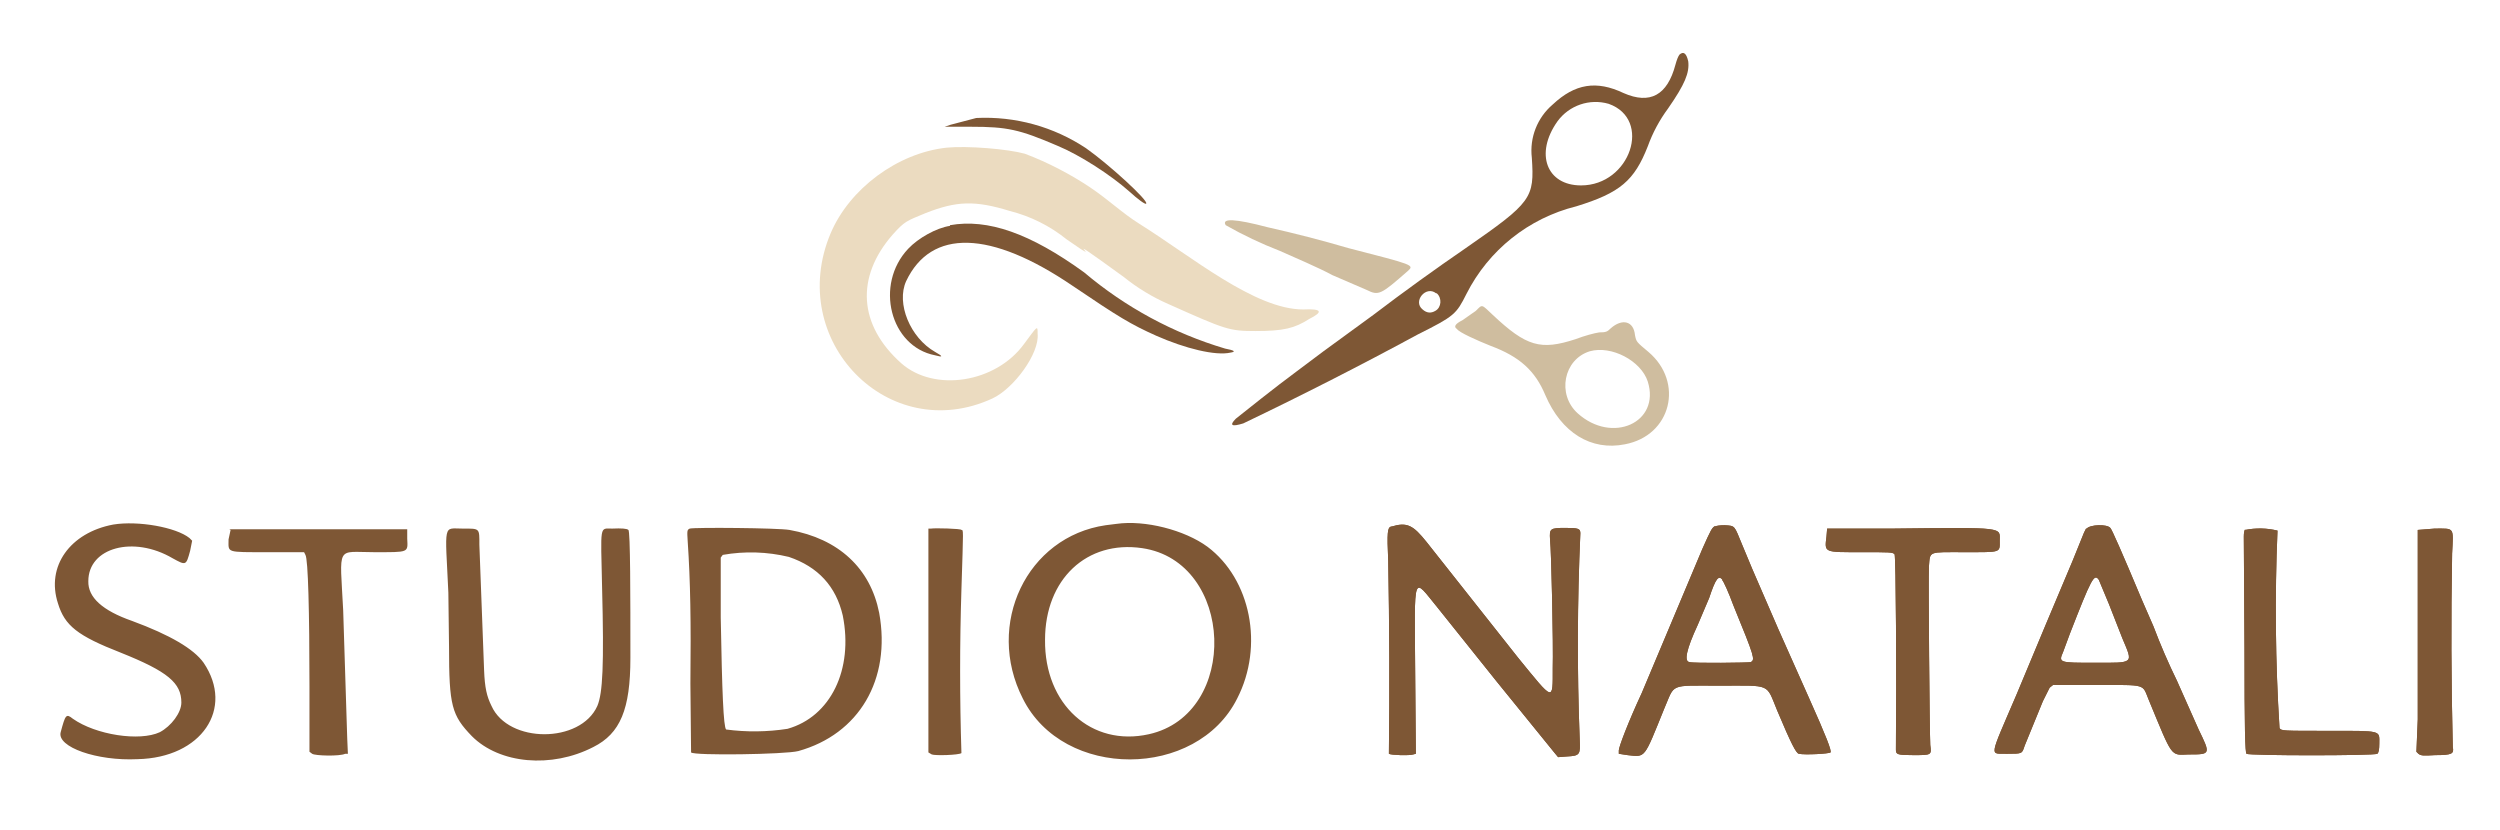
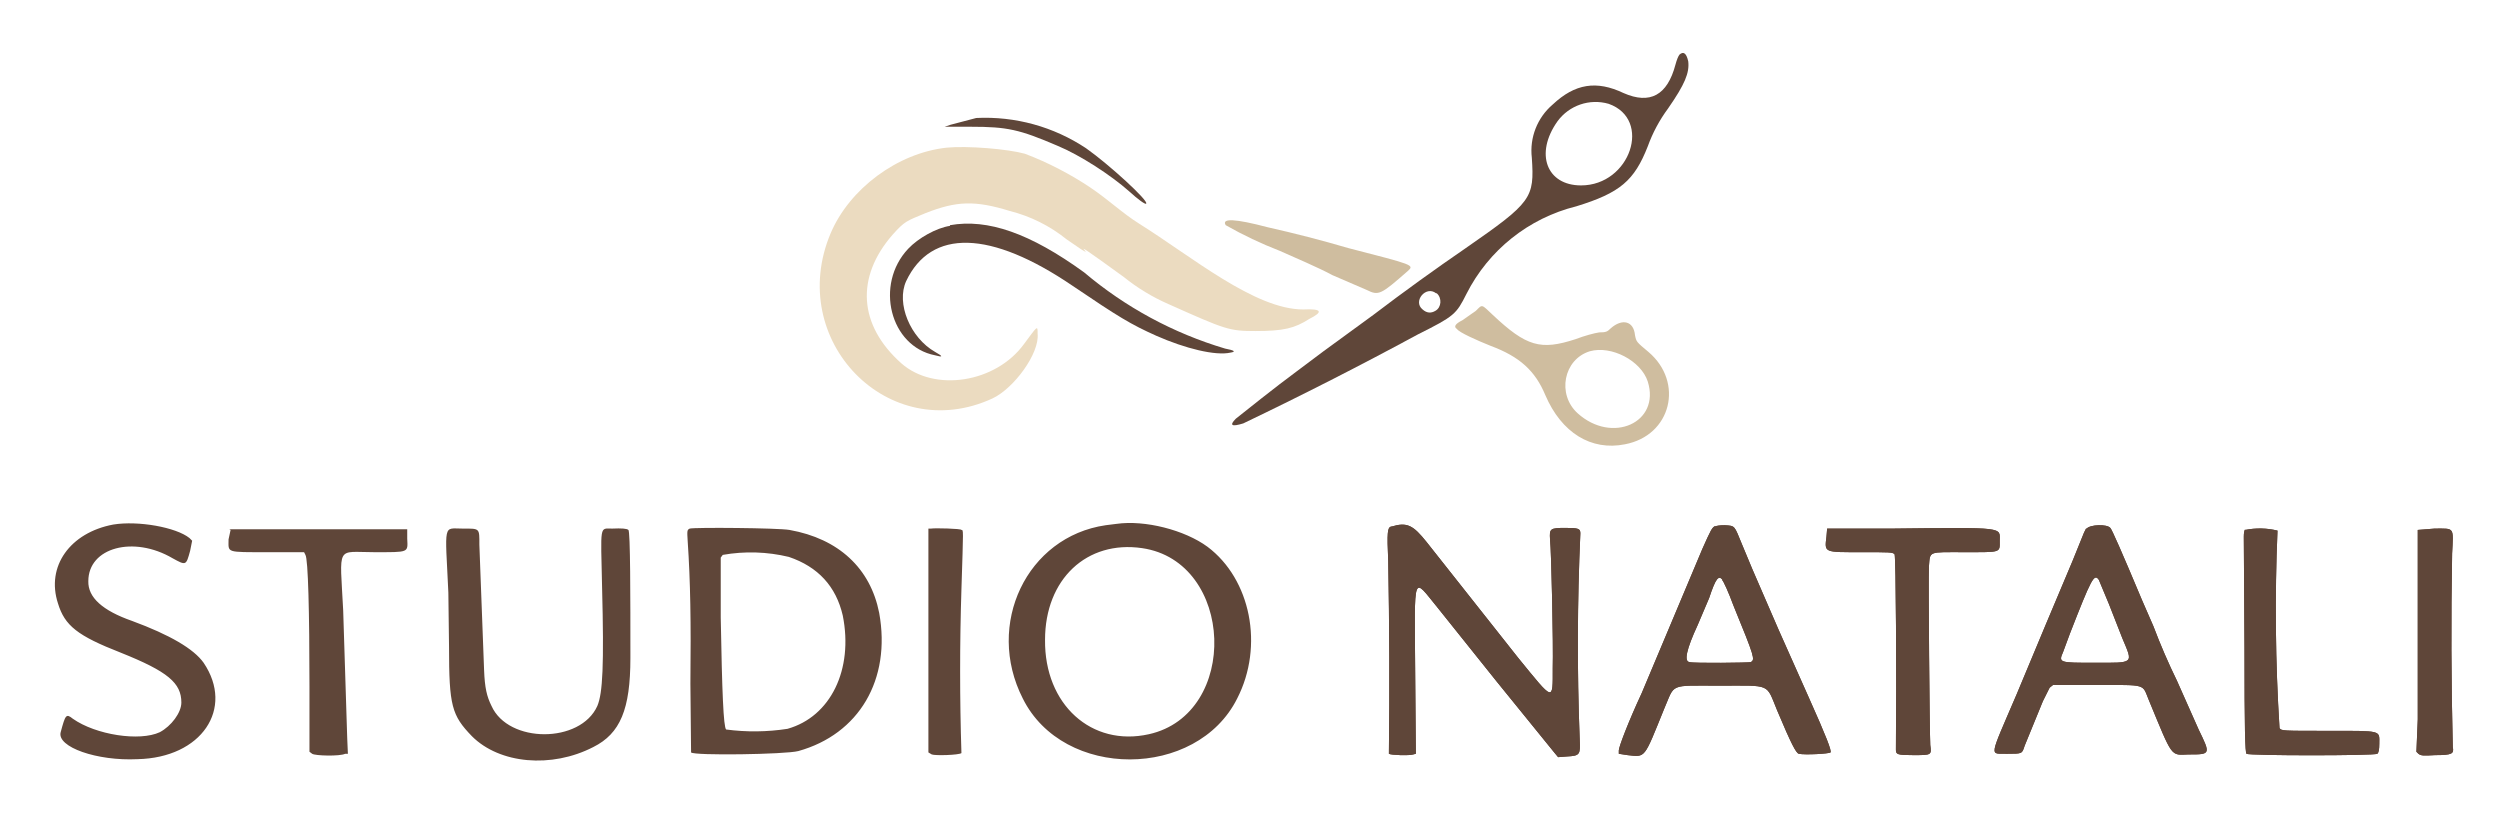
<svg xmlns="http://www.w3.org/2000/svg" preserveAspectRatio="xMinYMid meet" viewBox="13.2 12.6 370.8 123" version="1.1" id="svg4">
  <defs id="defs4" />
  <g fill-rule="evenodd" id="g1">
    <path d="m 153.6,34.5 c -7.3,0.8 -14.4,6.1 -17.2,12.7 -6.7,15.9 8.6,31.6 24,24.5 3.2,-1.5 7,-6.7 6.7,-9.6 0,-1.3 0,-1.2 -2,1.5 -4.2,5.8 -13.3,7.2 -18.2,2.9 -6.4,-5.7 -6.8,-12.8 -1.3,-19.1 1.8,-2 2,-2 4.9,-3.2 4.6,-1.8 7.3,-1.9 12.5,-0.3 3.07,0.779 5.935,2.212 8.4,4.2 7.265,5.085 -3.227,-2.928 8.5,5.6 2.012,1.621 4.232,2.967 6.6,4 8.5,3.8 9,4 12.9,4 4.2,0 5.8,-0.4 8,-1.8 2.133,-1.067 1.833,-1.533 -0.9,-1.4 -7.2,0 -16.553,-7.851 -24.3,-12.7 -2.566,-1.606 -4.529,-3.537 -7.3,-5.4 -2.771,-1.863 -6.28,-3.724 -9.7,-5 -2.5,-0.7 -8.5,-1.2 -11.6,-0.9" data-index="3" fill="#ebdbc0" id="kept_light_shape_2" />
-     <path d="m 158,30.1 -3.8,1 -0.9,0.3 h 3.9 c 5.4,0 7.2,0.4 12.8,2.8 3.4,1.4 8,4.4 10.7,6.8 1.2,1.1 2.4,2 2.5,1.8 0.4,-0.4 -5.5,-5.8 -8.9,-8.2 -4.811,-3.207 -10.525,-4.784 -16.3,-4.5 m -3.9,16 c -2,0.3 -4.7,1.8 -6.2,3.4 -5,5.3 -2.7,14.5 4,15.8 1.2,0.333 1.2,0.167 0,-0.5 -3.7,-2.1 -5.8,-7.2 -4.3,-10.5 3.7,-7.8 12.5,-7.6 24.7,0.7 6.8,4.6 8.6,5.7 12.4,7.4 4.3,1.9 8.8,3 11,2.5 0.867,-0.133 0.6,-0.333 -0.8,-0.6 C 187.228,62.016 180.112,58.169 174,53 166,47.2 159.7,45 154.1,46 M 30,90.4 c -6.4,1.2 -10,6.2 -8.2,11.7 1,3.3 2.9,4.8 9.3,7.3 7,2.8 9,4.5 9,7.4 0,1.5 -1.5,3.5 -3.2,4.4 -3,1.4 -9.5,0.4 -12.9,-2 -1,-0.8 -1.1,-0.6 -1.8,2 -0.6,2.2 5.4,4.3 11.4,4 9.5,-0.2 14.4,-7.5 9.8,-14.3 -1.467,-2.067 -5,-4.133 -10.6,-6.2 -4.4,-1.533 -6.567,-3.5 -6.5,-5.9 0,-5 6.7,-6.8 12.5,-3.4 2,1.1 2,1.1 2.6,-1.1 l 0.3,-1.5 -0.4,-0.4 c -2,-1.6 -7.6,-2.6 -11.3,-2 m 148.8,-0.1 -1.6,0.2 c -11.7,1.7 -17.9,14.7 -12.3,25.7 6,12.1 25.8,12 31.8,0 4,-7.8 2,-17.7 -4.4,-22.5 -3.4,-2.5 -9.3,-4 -13.5,-3.4 m 88.8,0.3 c -0.5,0.3 -0.6,0.5 -1.9,3.4 l -9,21.4 c -2,4.3 -3.4,8 -3.4,8.5 v 0.5 l 1.3,0.2 c 2.7,0.3 2.4,0.6 5.4,-6.8 1.7,-3.9 0.6,-3.5 8.3,-3.5 7.7,0 6.8,-0.4 8.5,3.7 2.1,5 2.8,6.3 3.2,6.4 0.9,0.2 4.5,0 4.7,-0.2 0.2,-0.2 -0.6,-2.3 -3.2,-8.1 L 277,106 l -3.9,-9 -1.5,-3.6 c -1.2,-2.9 -1,-2.8 -2.6,-2.9 -0.667,0 -1.167,0.067 -1.5,0.2 m -48,0 c -0.5,0.2 -0.6,0.8 -0.4,5.1 0.175,9.532 0.209,19.067 0.1,28.6 0.3,0.2 3,0.3 3.6,0.1 l 0.4,-0.1 -0.1,-12.2 c -0.1,-15 -0.4,-14 3.3,-9.5 l 8.8,11 8.6,10.6 0.5,0.6 1.3,-0.1 c 2,-0.1 2,-0.3 1.9,-2.6 -0.392,-10.164 -0.358,-20.339 0.1,-30.5 0,-0.7 -0.3,-0.8 -2.2,-0.8 -2.3,0 -2.4,0.1 -2.3,1.7 0.2,1.8 0.5,15.8 0.4,19.1 0,5 0.2,5 -5.1,-1.5 L 224.8,93 c -2,-2.5 -2.9,-3 -5.2,-2.3 m 103,0.3 -0.3,0.6 -1.7,4.2 -4,9.5 -4.3,10.3 c -4.2,9.8 -4,8.7 -1.4,8.8 2.3,0 2.2,0 2.6,-1.2 l 2.7,-6.6 1,-2 0.5,-0.4 h 6.4 c 7.6,0 6.8,-0.2 7.8,2.2 3.6,8.7 3.2,8.2 5.9,8.1 3.3,0 3.3,0 1.5,-3.7 l -3.2,-7.2 c -1.292,-2.644 -2.459,-5.347 -3.5,-8.1 l -1.7,-3.9 c -2.933,-7 -4.5,-10.567 -4.7,-10.7 -0.5,-0.6 -3,-0.5 -3.5,0.1 M 104,91 c -1.9,0 -1.7,-0.7 -1.5,8.7 0.3,11.6 0.1,15.7 -0.7,17.6 -2.5,5.6 -13.2,5.6 -15.7,0 -0.7,-1.4 -1,-2.7 -1.1,-5.3 L 84.3,93.4 c 0,-2.5 0.1,-2.4 -2.5,-2.4 -2.9,0 -2.6,-1 -2.1,9.5 l 0.1,8 c 0,8.8 0.4,10.2 3.4,13.3 4.1,4.1 11.8,4.8 18,1.6 4,-2 5.5,-5.6 5.5,-13.2 0,-9 0,-18.9 -0.3,-19 -0.2,-0.2 -1,-0.267 -2.4,-0.2 m 11.5,0 c -0.4,0.2 -0.4,0.3 -0.3,1.9 0.4,5.9 0.5,12 0.4,21.1 l 0.1,10.2 c 0.4,0.5 14,0.3 15.9,-0.2 9,-2.5 13.8,-10.6 12,-20.5 -1.3,-6.6 -6,-11 -13.3,-12.3 -1.7,-0.3 -14.1,-0.4 -14.8,-0.2 m 35.8,0 h -0.4 v 33.2 l 0.5,0.3 c 0.5,0.2 4,0.1 4.4,-0.2 -0.258,-8.098 -0.258,-16.202 0,-24.3 0.3,-9.4 0.3,-8.7 0,-8.8 0,-0.2 -4,-0.3 -4.5,-0.2 M 294,91 h -9.8 l -0.1,1.2 c -0.3,2.4 -0.4,2.3 5.2,2.3 4.2,0 4.6,0 4.9,0.3 0.2,0.3 0.3,18.2 0.2,29 0,0.7 0.2,0.8 2.6,0.8 2.7,0 2.7,0 2.5,-1.5 -0.1,-1.7 -0.3,-24.8 -0.2,-26.5 0.2,-2.3 -0.2,-2.1 5.3,-2.1 5.5,0 5.2,0.1 5.2,-1.7 0,-2 1,-2 -15.8,-1.8 m -246.6,0.2 -0.3,1.4 c 0,2 -0.5,1.9 5.8,1.9 h 5.4 l 0.2,0.4 c 0.4,0.6 0.6,8.5 0.6,19.5 v 9.7 l 0.4,0.3 c 0.4,0.3 4.1,0.4 4.9,0 h 0.4 l -0.1,-2.3 -0.6,-19 c -0.5,-9.8 -1.1,-8.6 4.6,-8.6 5.2,0 5,0.1 4.9,-2 V 91.1 H 47.2 m 299,0 c -0.133,0.2 -0.2,0.567 -0.2,1.1 l 0.1,16.4 c 0,12.4 0.1,15.6 0.3,15.8 0.3,0.3 19,0.3 19.4,0 0.2,-0.133 0.3,-0.633 0.3,-1.5 0,-2 0.5,-1.9 -7.6,-1.9 -6.8,0 -6.9,0 -7.2,-0.4 -0.615,-9.755 -0.715,-19.535 -0.3,-29.3 -1.573,-0.386 -3.212,-0.42 -4.8,-0.1 m 25.6,0 v 28.1 l -0.2,4.8 0.3,0.3 c 0.4,0.3 0.7,0.3 2.5,0.2 2.5,0 2.8,-0.2 2.6,-1.2 -0.239,-9.565 -0.272,-19.134 -0.1,-28.7 0.2,-4 0.4,-3.7 -2.6,-3.7 z m -189.2,2.7 c 13.7,2 14.5,24.6 1,27.6 -8.5,1.9 -15.5,-4.4 -15.4,-14 0,-9 6.2,-14.8 14.4,-13.6 m -52.4,1.3 c 4.333,1.467 7,4.367 8,8.7 1.6,8 -1.8,15 -8.2,16.8 -3.013,0.467 -6.077,0.5 -9.1,0.1 -0.4,-0.4 -0.6,-5.5 -0.8,-16.6 v -8.9 l 0.3,-0.4 c 3.253,-0.575 6.589,-0.473 9.8,0.3 m 138.4,3.4 c 0.2,0.1 1,1.9 1.7,3.8 3.2,7.8 3.2,8 2.6,8.4 -0.3,0.1 -8.5,0.2 -9.1,0 -0.867,-0.067 -0.467,-1.9 1.2,-5.5 l 1.7,-4 c 1,-3 1.4,-3.4 2,-2.7 m 55.8,0 1.5,3.6 2,5.1 c 1.6,3.8 1.8,3.6 -4.1,3.6 -5.3,0 -5.4,0 -4.7,-1.6 l 1,-2.7 c 3.2,-8.2 3.6,-9 4.3,-8" data-index="0" fill="#7e5735" id="path1" />
+     <path d="m 158,30.1 -3.8,1 -0.9,0.3 h 3.9 c 5.4,0 7.2,0.4 12.8,2.8 3.4,1.4 8,4.4 10.7,6.8 1.2,1.1 2.4,2 2.5,1.8 0.4,-0.4 -5.5,-5.8 -8.9,-8.2 -4.811,-3.207 -10.525,-4.784 -16.3,-4.5 m -3.9,16 c -2,0.3 -4.7,1.8 -6.2,3.4 -5,5.3 -2.7,14.5 4,15.8 1.2,0.333 1.2,0.167 0,-0.5 -3.7,-2.1 -5.8,-7.2 -4.3,-10.5 3.7,-7.8 12.5,-7.6 24.7,0.7 6.8,4.6 8.6,5.7 12.4,7.4 4.3,1.9 8.8,3 11,2.5 0.867,-0.133 0.6,-0.333 -0.8,-0.6 C 187.228,62.016 180.112,58.169 174,53 166,47.2 159.7,45 154.1,46 M 30,90.4 c -6.4,1.2 -10,6.2 -8.2,11.7 1,3.3 2.9,4.8 9.3,7.3 7,2.8 9,4.5 9,7.4 0,1.5 -1.5,3.5 -3.2,4.4 -3,1.4 -9.5,0.4 -12.9,-2 -1,-0.8 -1.1,-0.6 -1.8,2 -0.6,2.2 5.4,4.3 11.4,4 9.5,-0.2 14.4,-7.5 9.8,-14.3 -1.467,-2.067 -5,-4.133 -10.6,-6.2 -4.4,-1.533 -6.567,-3.5 -6.5,-5.9 0,-5 6.7,-6.8 12.5,-3.4 2,1.1 2,1.1 2.6,-1.1 l 0.3,-1.5 -0.4,-0.4 c -2,-1.6 -7.6,-2.6 -11.3,-2 m 148.8,-0.1 -1.6,0.2 c -11.7,1.7 -17.9,14.7 -12.3,25.7 6,12.1 25.8,12 31.8,0 4,-7.8 2,-17.7 -4.4,-22.5 -3.4,-2.5 -9.3,-4 -13.5,-3.4 m 88.8,0.3 c -0.5,0.3 -0.6,0.5 -1.9,3.4 l -9,21.4 c -2,4.3 -3.4,8 -3.4,8.5 v 0.5 l 1.3,0.2 c 2.7,0.3 2.4,0.6 5.4,-6.8 1.7,-3.9 0.6,-3.5 8.3,-3.5 7.7,0 6.8,-0.4 8.5,3.7 2.1,5 2.8,6.3 3.2,6.4 0.9,0.2 4.5,0 4.7,-0.2 0.2,-0.2 -0.6,-2.3 -3.2,-8.1 L 277,106 l -3.9,-9 -1.5,-3.6 c -1.2,-2.9 -1,-2.8 -2.6,-2.9 -0.667,0 -1.167,0.067 -1.5,0.2 m -48,0 c -0.5,0.2 -0.6,0.8 -0.4,5.1 0.175,9.532 0.209,19.067 0.1,28.6 0.3,0.2 3,0.3 3.6,0.1 l 0.4,-0.1 -0.1,-12.2 c -0.1,-15 -0.4,-14 3.3,-9.5 l 8.8,11 8.6,10.6 0.5,0.6 1.3,-0.1 c 2,-0.1 2,-0.3 1.9,-2.6 -0.392,-10.164 -0.358,-20.339 0.1,-30.5 0,-0.7 -0.3,-0.8 -2.2,-0.8 -2.3,0 -2.4,0.1 -2.3,1.7 0.2,1.8 0.5,15.8 0.4,19.1 0,5 0.2,5 -5.1,-1.5 L 224.8,93 c -2,-2.5 -2.9,-3 -5.2,-2.3 m 103,0.3 -0.3,0.6 -1.7,4.2 -4,9.5 -4.3,10.3 c -4.2,9.8 -4,8.7 -1.4,8.8 2.3,0 2.2,0 2.6,-1.2 l 2.7,-6.6 1,-2 0.5,-0.4 h 6.4 c 7.6,0 6.8,-0.2 7.8,2.2 3.6,8.7 3.2,8.2 5.9,8.1 3.3,0 3.3,0 1.5,-3.7 l -3.2,-7.2 c -1.292,-2.644 -2.459,-5.347 -3.5,-8.1 l -1.7,-3.9 c -2.933,-7 -4.5,-10.567 -4.7,-10.7 -0.5,-0.6 -3,-0.5 -3.5,0.1 M 104,91 c -1.9,0 -1.7,-0.7 -1.5,8.7 0.3,11.6 0.1,15.7 -0.7,17.6 -2.5,5.6 -13.2,5.6 -15.7,0 -0.7,-1.4 -1,-2.7 -1.1,-5.3 L 84.3,93.4 c 0,-2.5 0.1,-2.4 -2.5,-2.4 -2.9,0 -2.6,-1 -2.1,9.5 l 0.1,8 c 0,8.8 0.4,10.2 3.4,13.3 4.1,4.1 11.8,4.8 18,1.6 4,-2 5.5,-5.6 5.5,-13.2 0,-9 0,-18.9 -0.3,-19 -0.2,-0.2 -1,-0.267 -2.4,-0.2 m 11.5,0 c -0.4,0.2 -0.4,0.3 -0.3,1.9 0.4,5.9 0.5,12 0.4,21.1 l 0.1,10.2 c 0.4,0.5 14,0.3 15.9,-0.2 9,-2.5 13.8,-10.6 12,-20.5 -1.3,-6.6 -6,-11 -13.3,-12.3 -1.7,-0.3 -14.1,-0.4 -14.8,-0.2 m 35.8,0 h -0.4 v 33.2 l 0.5,0.3 c 0.5,0.2 4,0.1 4.4,-0.2 -0.258,-8.098 -0.258,-16.202 0,-24.3 0.3,-9.4 0.3,-8.7 0,-8.8 0,-0.2 -4,-0.3 -4.5,-0.2 M 294,91 h -9.8 l -0.1,1.2 c -0.3,2.4 -0.4,2.3 5.2,2.3 4.2,0 4.6,0 4.9,0.3 0.2,0.3 0.3,18.2 0.2,29 0,0.7 0.2,0.8 2.6,0.8 2.7,0 2.7,0 2.5,-1.5 -0.1,-1.7 -0.3,-24.8 -0.2,-26.5 0.2,-2.3 -0.2,-2.1 5.3,-2.1 5.5,0 5.2,0.1 5.2,-1.7 0,-2 1,-2 -15.8,-1.8 m -246.6,0.2 -0.3,1.4 c 0,2 -0.5,1.9 5.8,1.9 h 5.4 l 0.2,0.4 c 0.4,0.6 0.6,8.5 0.6,19.5 v 9.7 l 0.4,0.3 c 0.4,0.3 4.1,0.4 4.9,0 h 0.4 l -0.1,-2.3 -0.6,-19 c -0.5,-9.8 -1.1,-8.6 4.6,-8.6 5.2,0 5,0.1 4.9,-2 V 91.1 H 47.2 m 299,0 c -0.133,0.2 -0.2,0.567 -0.2,1.1 l 0.1,16.4 c 0,12.4 0.1,15.6 0.3,15.8 0.3,0.3 19,0.3 19.4,0 0.2,-0.133 0.3,-0.633 0.3,-1.5 0,-2 0.5,-1.9 -7.6,-1.9 -6.8,0 -6.9,0 -7.2,-0.4 -0.615,-9.755 -0.715,-19.535 -0.3,-29.3 -1.573,-0.386 -3.212,-0.42 -4.8,-0.1 m 25.6,0 v 28.1 l -0.2,4.8 0.3,0.3 c 0.4,0.3 0.7,0.3 2.5,0.2 2.5,0 2.8,-0.2 2.6,-1.2 -0.239,-9.565 -0.272,-19.134 -0.1,-28.7 0.2,-4 0.4,-3.7 -2.6,-3.7 z m -189.2,2.7 c 13.7,2 14.5,24.6 1,27.6 -8.5,1.9 -15.5,-4.4 -15.4,-14 0,-9 6.2,-14.8 14.4,-13.6 m -52.4,1.3 c 4.333,1.467 7,4.367 8,8.7 1.6,8 -1.8,15 -8.2,16.8 -3.013,0.467 -6.077,0.5 -9.1,0.1 -0.4,-0.4 -0.6,-5.5 -0.8,-16.6 v -8.9 l 0.3,-0.4 c 3.253,-0.575 6.589,-0.473 9.8,0.3 m 138.4,3.4 c 0.2,0.1 1,1.9 1.7,3.8 3.2,7.8 3.2,8 2.6,8.4 -0.3,0.1 -8.5,0.2 -9.1,0 -0.867,-0.067 -0.467,-1.9 1.2,-5.5 l 1.7,-4 c 1,-3 1.4,-3.4 2,-2.7 m 55.8,0 1.5,3.6 2,5.1 c 1.6,3.8 1.8,3.6 -4.1,3.6 -5.3,0 -5.4,0 -4.7,-1.6 l 1,-2.7 c 3.2,-8.2 3.6,-9 4.3,-8" data-index="0" fill="#5f4639" id="path1" />
  </g>
-   <path d="m 267.6,90.6 c -0.5,0.3 -0.6,0.5 -1.9,3.4 l -9,21.4 c -2,4.3 -3.4,8 -3.4,8.5 v 0.5 l 1.3,0.2 c 2.7,0.3 2.4,0.6 5.4,-6.8 1.7,-3.9 0.6,-3.5 8.3,-3.5 7.7,0 6.8,-0.4 8.5,3.7 2.1,5 2.8,6.3 3.2,6.4 0.9,0.2 4.5,0 4.7,-0.2 0.2,-0.2 -0.6,-2.3 -3.2,-8.1 L 277,106 l -3.9,-9 -1.5,-3.6 c -1.2,-2.9 -1,-2.8 -2.6,-2.9 -0.667,0 -1.167,0.067 -1.5,0.2 m -48,0 c -0.5,0.2 -0.6,0.8 -0.4,5.1 0.175,9.532 0.209,19.067 0.1,28.6 0.3,0.2 3,0.3 3.6,0.1 l 0.4,-0.1 -0.1,-12.2 c -0.1,-15 -0.4,-14 3.3,-9.5 l 8.8,11 8.6,10.6 0.5,0.6 1.3,-0.1 c 2,-0.1 2,-0.3 1.9,-2.6 -0.392,-10.164 -0.358,-20.339 0.1,-30.5 0,-0.7 -0.3,-0.8 -2.2,-0.8 -2.3,0 -2.4,0.1 -2.3,1.7 0.2,1.8 0.5,15.8 0.4,19.1 0,5 0.2,5 -5.1,-1.5 L 224.8,93 c -2,-2.5 -2.9,-3 -5.2,-2.3 m 103,0.3 -0.3,0.6 -1.7,4.2 -4,9.5 -4.3,10.3 c -4.2,9.8 -4,8.7 -1.4,8.8 2.3,0 2.2,0 2.6,-1.2 l 2.7,-6.6 1,-2 0.5,-0.4 h 6.4 c 7.6,0 6.8,-0.2 7.8,2.2 3.6,8.7 3.2,8.2 5.9,8.1 3.3,0 3.3,0 1.5,-3.7 l -3.2,-7.2 c -1.292,-2.644 -2.459,-5.347 -3.5,-8.1 l -1.7,-3.9 c -2.933,-7 -4.5,-10.567 -4.7,-10.7 -0.5,-0.6 -3,-0.5 -3.5,0.1 M 294,91 h -9.8 l -0.1,1.2 c -0.3,2.4 -0.4,2.3 5.2,2.3 4.2,0 4.6,0 4.9,0.3 0.2,0.3 0.3,18.2 0.2,29 0,0.7 0.2,0.8 2.6,0.8 2.7,0 2.7,0 2.5,-1.5 -0.1,-1.7 -0.3,-24.8 -0.2,-26.5 0.2,-2.3 -0.2,-2.1 5.3,-2.1 5.5,0 5.2,0.1 5.2,-1.7 0,-2 1,-2 -15.8,-1.8 m 52.2,0.1 c -0.133,0.2 -0.2,0.567 -0.2,1.1 l 0.1,16.4 c 0,12.4 0.1,15.6 0.3,15.8 0.3,0.3 19,0.3 19.4,0 0.2,-0.133 0.3,-0.633 0.3,-1.5 0,-2 0.5,-1.9 -7.6,-1.9 -6.8,0 -6.9,0 -7.2,-0.4 -0.615,-9.755 -0.715,-19.535 -0.3,-29.3 -1.573,-0.386 -3.212,-0.42 -4.8,-0.1 m 25.6,0 v 28.1 l -0.2,4.8 0.3,0.3 c 0.4,0.3 0.7,0.3 2.5,0.2 2.5,0 2.8,-0.2 2.6,-1.2 -0.239,-9.565 -0.272,-19.134 -0.1,-28.7 0.2,-4 0.4,-3.7 -2.6,-3.7 l -2.5,0.2 m -103.2,7.4 c 0.2,0.1 1,1.9 1.7,3.8 3.2,7.8 3.2,8 2.6,8.4 -0.3,0.1 -8.5,0.2 -9.1,0 -0.867,-0.067 -0.467,-1.9 1.2,-5.5 l 1.7,-4 c 1,-3 1.4,-3.4 2,-2.7 m 55.8,0 1.5,3.6 2,5.1 c 1.6,3.8 1.8,3.6 -4.1,3.6 -5.3,0 -5.4,0 -4.7,-1.6 l 1,-2.7 c 3.2,-8.2 3.6,-9 4.3,-8" fill="#7e5735" id="path4" />
-   <path d="m 262.3,20.7 c -0.2,0.267 -0.4,0.767 -0.6,1.5 -1.2,4.533 -3.767,5.933 -7.7,4.2 -4,-1.9 -7.2,-1.4 -10.5,1.7 -2.288,1.95 -3.451,4.914 -3.1,7.9 0.4,6 0,6.6 -9.8,13.4 -4.647,3.188 -9.215,6.489 -13.7,9.9 l -7.4,5.4 -4,3 c -3,2.2 -8,6.2 -9,7 -1,1 -0.633,1.233 1.1,0.7 8.741,-4.185 17.377,-8.587 25.9,-13.2 5.4,-2.7 5.7,-3 7.2,-6 3.281,-6.5 9.233,-11.247 16.3,-13 6.5,-2 8.6,-3.8 10.6,-8.9 0.724,-2.002 1.734,-3.888 3,-5.6 2.5,-3.6 3.2,-5.3 3,-7 -0.267,-1.2 -0.7,-1.533 -1.3,-1 m -10.5,7.3 c 6.5,2.3 3.2,12.1 -4.1,12.1 -5.1,0 -6.9,-4.7 -3.5,-9.5 1.735,-2.379 4.772,-3.418 7.6,-2.6 m -25.5,28.1 c 0.8,0.7 0.7,2.1 -0.2,2.6 -0.667,0.4 -1.3,0.333 -1.9,-0.2 -1.5,-1.2 0.5,-3.6 2,-2.4" style="fill:#7e5735" id="path1-5" />
+   <path d="m 267.6,90.6 c -0.5,0.3 -0.6,0.5 -1.9,3.4 l -9,21.4 c -2,4.3 -3.4,8 -3.4,8.5 v 0.5 l 1.3,0.2 c 2.7,0.3 2.4,0.6 5.4,-6.8 1.7,-3.9 0.6,-3.5 8.3,-3.5 7.7,0 6.8,-0.4 8.5,3.7 2.1,5 2.8,6.3 3.2,6.4 0.9,0.2 4.5,0 4.7,-0.2 0.2,-0.2 -0.6,-2.3 -3.2,-8.1 L 277,106 l -3.9,-9 -1.5,-3.6 c -1.2,-2.9 -1,-2.8 -2.6,-2.9 -0.667,0 -1.167,0.067 -1.5,0.2 m -48,0 c -0.5,0.2 -0.6,0.8 -0.4,5.1 0.175,9.532 0.209,19.067 0.1,28.6 0.3,0.2 3,0.3 3.6,0.1 l 0.4,-0.1 -0.1,-12.2 c -0.1,-15 -0.4,-14 3.3,-9.5 l 8.8,11 8.6,10.6 0.5,0.6 1.3,-0.1 c 2,-0.1 2,-0.3 1.9,-2.6 -0.392,-10.164 -0.358,-20.339 0.1,-30.5 0,-0.7 -0.3,-0.8 -2.2,-0.8 -2.3,0 -2.4,0.1 -2.3,1.7 0.2,1.8 0.5,15.8 0.4,19.1 0,5 0.2,5 -5.1,-1.5 L 224.8,93 c -2,-2.5 -2.9,-3 -5.2,-2.3 m 103,0.3 -0.3,0.6 -1.7,4.2 -4,9.5 -4.3,10.3 c -4.2,9.8 -4,8.7 -1.4,8.8 2.3,0 2.2,0 2.6,-1.2 l 2.7,-6.6 1,-2 0.5,-0.4 h 6.4 c 7.6,0 6.8,-0.2 7.8,2.2 3.6,8.7 3.2,8.2 5.9,8.1 3.3,0 3.3,0 1.5,-3.7 l -3.2,-7.2 c -1.292,-2.644 -2.459,-5.347 -3.5,-8.1 l -1.7,-3.9 c -2.933,-7 -4.5,-10.567 -4.7,-10.7 -0.5,-0.6 -3,-0.5 -3.5,0.1 M 294,91 h -9.8 l -0.1,1.2 c -0.3,2.4 -0.4,2.3 5.2,2.3 4.2,0 4.6,0 4.9,0.3 0.2,0.3 0.3,18.2 0.2,29 0,0.7 0.2,0.8 2.6,0.8 2.7,0 2.7,0 2.5,-1.5 -0.1,-1.7 -0.3,-24.8 -0.2,-26.5 0.2,-2.3 -0.2,-2.1 5.3,-2.1 5.5,0 5.2,0.1 5.2,-1.7 0,-2 1,-2 -15.8,-1.8 m 52.2,0.1 c -0.133,0.2 -0.2,0.567 -0.2,1.1 l 0.1,16.4 c 0,12.4 0.1,15.6 0.3,15.8 0.3,0.3 19,0.3 19.4,0 0.2,-0.133 0.3,-0.633 0.3,-1.5 0,-2 0.5,-1.9 -7.6,-1.9 -6.8,0 -6.9,0 -7.2,-0.4 -0.615,-9.755 -0.715,-19.535 -0.3,-29.3 -1.573,-0.386 -3.212,-0.42 -4.8,-0.1 m 25.6,0 v 28.1 l -0.2,4.8 0.3,0.3 c 0.4,0.3 0.7,0.3 2.5,0.2 2.5,0 2.8,-0.2 2.6,-1.2 -0.239,-9.565 -0.272,-19.134 -0.1,-28.7 0.2,-4 0.4,-3.7 -2.6,-3.7 l -2.5,0.2 m -103.2,7.4 c 0.2,0.1 1,1.9 1.7,3.8 3.2,7.8 3.2,8 2.6,8.4 -0.3,0.1 -8.5,0.2 -9.1,0 -0.867,-0.067 -0.467,-1.9 1.2,-5.5 l 1.7,-4 c 1,-3 1.4,-3.4 2,-2.7 m 55.8,0 1.5,3.6 2,5.1 c 1.6,3.8 1.8,3.6 -4.1,3.6 -5.3,0 -5.4,0 -4.7,-1.6 l 1,-2.7 c 3.2,-8.2 3.6,-9 4.3,-8" fill="#5f4639" id="path4" />
+   <path d="m 262.3,20.7 c -0.2,0.267 -0.4,0.767 -0.6,1.5 -1.2,4.533 -3.767,5.933 -7.7,4.2 -4,-1.9 -7.2,-1.4 -10.5,1.7 -2.288,1.95 -3.451,4.914 -3.1,7.9 0.4,6 0,6.6 -9.8,13.4 -4.647,3.188 -9.215,6.489 -13.7,9.9 l -7.4,5.4 -4,3 c -3,2.2 -8,6.2 -9,7 -1,1 -0.633,1.233 1.1,0.7 8.741,-4.185 17.377,-8.587 25.9,-13.2 5.4,-2.7 5.7,-3 7.2,-6 3.281,-6.5 9.233,-11.247 16.3,-13 6.5,-2 8.6,-3.8 10.6,-8.9 0.724,-2.002 1.734,-3.888 3,-5.6 2.5,-3.6 3.2,-5.3 3,-7 -0.267,-1.2 -0.7,-1.533 -1.3,-1 m -10.5,7.3 c 6.5,2.3 3.2,12.1 -4.1,12.1 -5.1,0 -6.9,-4.7 -3.5,-9.5 1.735,-2.379 4.772,-3.418 7.6,-2.6 m -25.5,28.1 c 0.8,0.7 0.7,2.1 -0.2,2.6 -0.667,0.4 -1.3,0.333 -1.9,-0.2 -1.5,-1.2 0.5,-3.6 2,-2.4" style="fill:#5f4639" id="path1-5" />
  <path d="m 201.2,46.3 c 4.032,0.904 8.034,1.938 12,3.1 9.7,2.5 9.8,2.5 8.8,3.4 -4,3.5 -4.3,3.7 -6.1,2.8 l -5.1,-2.2 c -1.8,-1 -6,-2.8 -7.8,-3.6 -2.757,-1.068 -5.431,-2.338 -8,-3.8 -0.667,-1.067 1.4,-0.967 6.2,0.3 m 33.4,13 c 5,4.7 7.1,5.3 12.3,3.6 1.3,-0.5 2.8,-0.9 3.5,-1 1,0 1.2,-0.1 1.7,-0.6 1.7,-1.5 3.4,-1.1 3.6,1 0.2,1 0.2,1 2,2.5 5.3,4.5 3.4,12.4 -3.5,13.7 -5,1 -9.4,-1.7 -11.8,-7.3 -1.5,-3.6 -3.8,-5.7 -8.1,-7.3 -2,-0.8 -4.7,-2 -5,-2.5 -0.533,-0.333 -0.267,-0.767 0.8,-1.3 l 2,-1.4 c 1,-1 0.8,-1 2.5,0.6 m 14.4,5.4 c -3.9,1.2 -4.9,6.4 -1.8,9.2 5.1,4.6 12.3,1.4 10.4,-4.7 -1,-3.1 -5.4,-5.4 -8.6,-4.5" style="fill:#cfbd9f;fill-opacity:1" id="path1-8" />
</svg>
